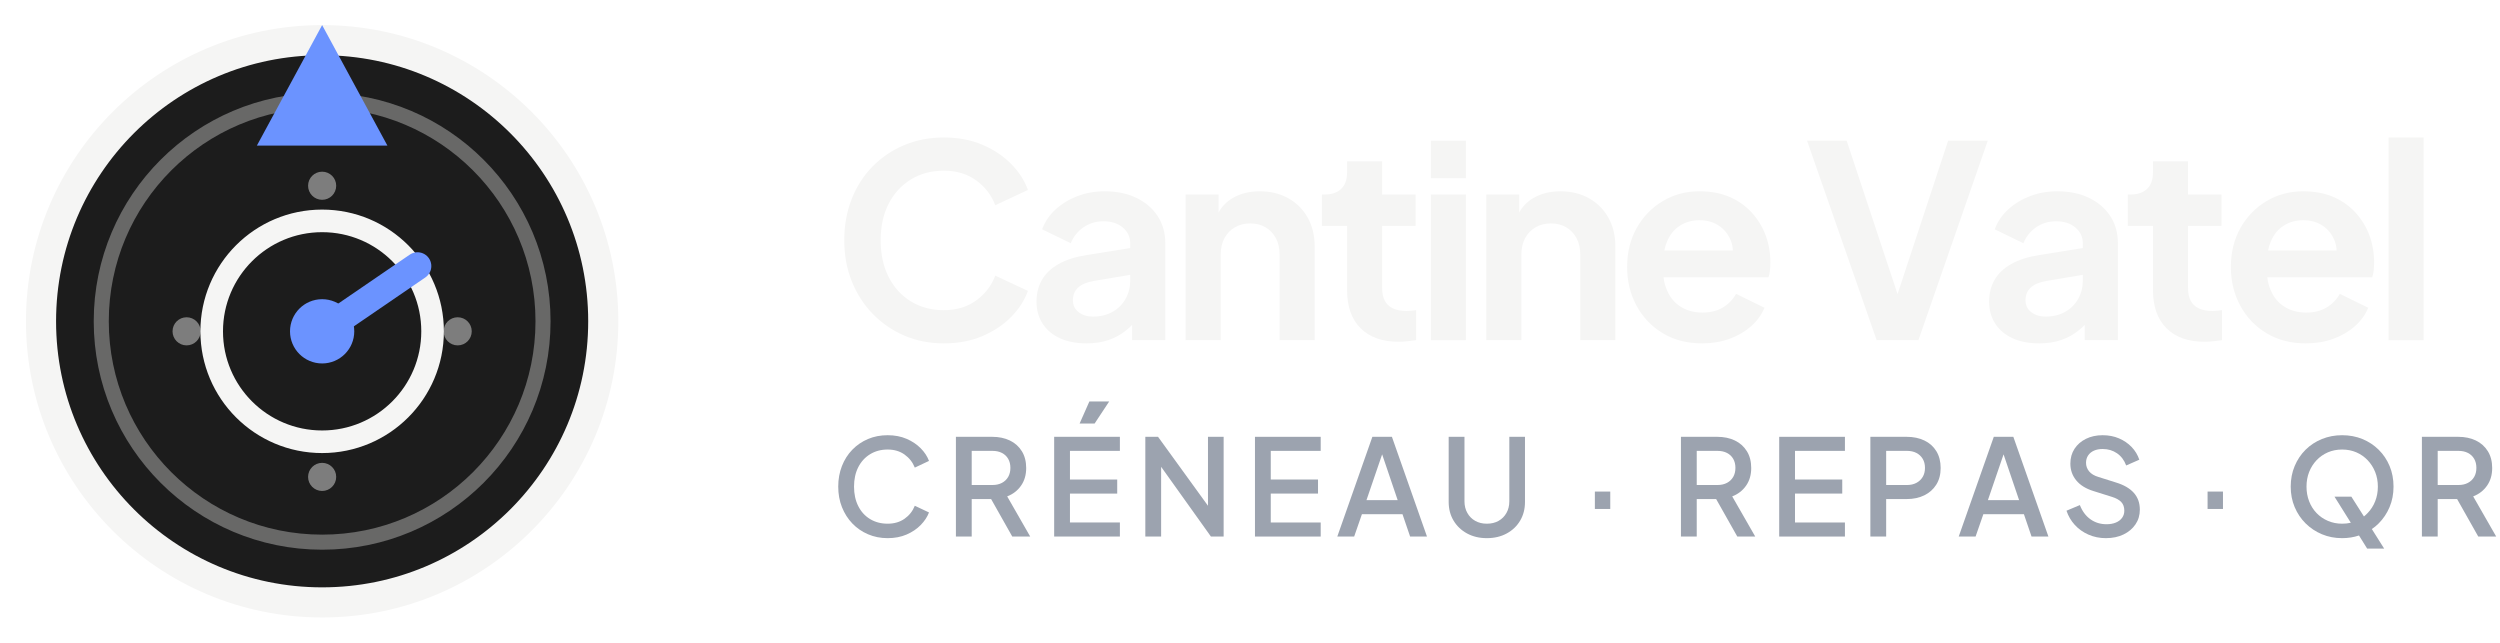
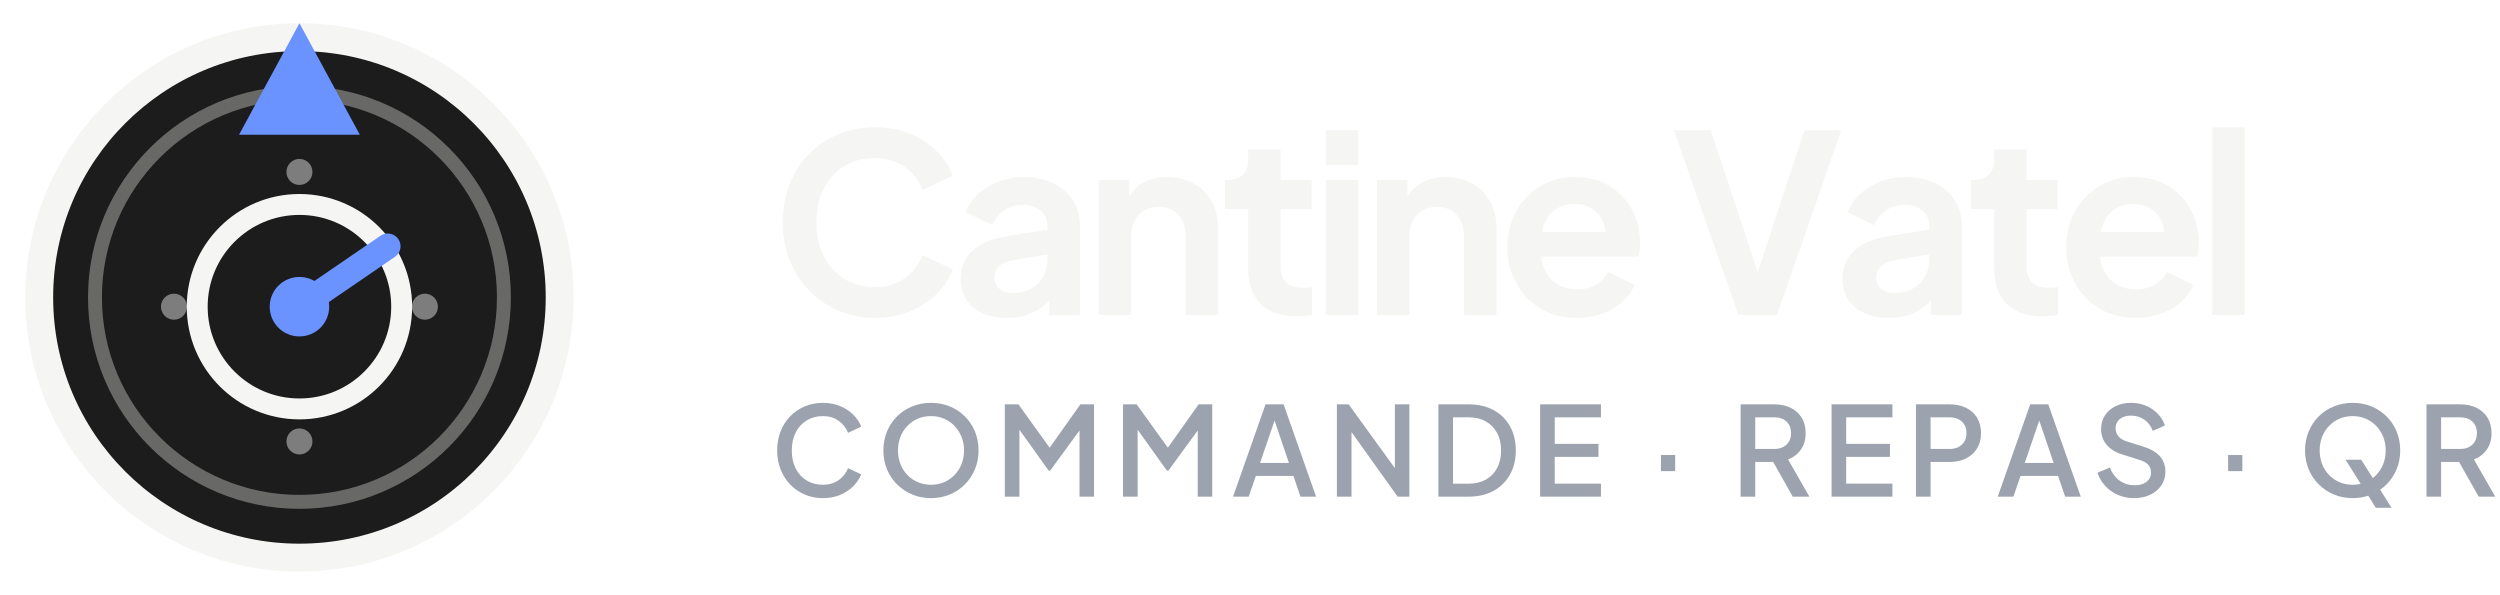
- <svg xmlns="http://www.w3.org/2000/svg" width="249" height="64" viewBox="0 0 248.83 64" fill="none" role="img" aria-label="Cantine Vatel, creneau repas QR">
+ <svg xmlns="http://www.w3.org/2000/svg" width="269" height="64" viewBox="0 0 268.56 64" fill="none" role="img" aria-label="Cantine Vatel, creneau repas QR">
  <circle cx="32" cy="32" r="28" fill="#1c1c1c" stroke="#f5f5f4" stroke-width="3" />
  <circle cx="32" cy="32" r="22" stroke="#f5f5f4" stroke-width="1.5" fill="none" opacity="0.35" />
  <path d="M32 2.5 L38.5 14.5 L25.5 14.5 Z" fill="#6b93ff" />
  <circle cx="32" cy="33" r="11" stroke="#f5f5f4" stroke-width="2.25" fill="none" />
  <circle cx="32" cy="33" r="3.2" fill="#6b93ff" />
  <path d="M32 33 L41.5 26.5" stroke="#6b93ff" stroke-width="2.75" stroke-linecap="round" />
  <circle cx="32" cy="18.5" r="1.4" fill="#f5f5f4" opacity="0.45" />
  <circle cx="45.5" cy="33" r="1.4" fill="#f5f5f4" opacity="0.45" />
  <circle cx="32" cy="47.5" r="1.4" fill="#f5f5f4" opacity="0.45" />
  <circle cx="18.5" cy="33" r="1.4" fill="#f5f5f4" opacity="0.45" />
  <g transform="translate(82.67 33.88)" fill="#f5f5f4">
    <g transform="translate(0.000 0) scale(0.026667 -0.026667)">
      <path d="M422 -12Q342 -12 274.5 17.0Q207 46 156.5 98.0Q106 150 78.0 220.0Q50 290 50 373Q50 456 77.5 526.5Q105 597 155.5 648.5Q206 700 274.0 728.5Q342 757 422 757Q502 757 565.5 730.0Q629 703 673.0 658.5Q717 614 736 561L614 504Q593 560 543.0 596.5Q493 633 422 633Q352 633 298.5 600.0Q245 567 215.5 509.0Q186 451 186 373Q186 295 215.5 236.5Q245 178 298.5 145.0Q352 112 422 112Q493 112 543.0 148.5Q593 185 614 241L736 184Q717 131 673.0 86.5Q629 42 565.5 15.0Q502 -12 422 -12Z" />
    </g>
    <g transform="translate(19.440 0) scale(0.026667 -0.026667)">
      <path d="M226 -12Q169 -12 127.0 7.0Q85 26 62.0 61.5Q39 97 39 144Q39 189 59.0 224.5Q79 260 121.0 284.0Q163 308 227 318L389 344V362Q389 397 361.5 420.5Q334 444 289 444Q247 444 214.5 421.5Q182 399 167 362L60 414Q76 457 110.5 488.5Q145 520 192.0 538.0Q239 556 294 556Q361 556 412.0 531.5Q463 507 491.5 463.5Q520 420 520 362V0H396V57Q386 46 374 37Q345 13 308.0 0.5Q271 -12 226 -12ZM389 244 252 221Q213 214 194.0 196.0Q175 178 175 149Q175 121 196.5 104.5Q218 88 250 88Q291 88 322.5 105.5Q354 123 371.5 154.0Q389 185 389 222Z" />
    </g>
    <g transform="translate(33.707 0) scale(0.026667 -0.026667)">
      <path d="M61 0V544H184V477Q203 511 237 531Q280 556 338 556Q398 556 444.5 530.0Q491 504 517.0 457.5Q543 411 543 350V0H412V319Q412 355 398.0 381.0Q384 407 359.5 421.5Q335 436 302 436Q270 436 245.0 421.5Q220 407 206.0 381.0Q192 355 192 319V0Z" />
    </g>
    <g transform="translate(48.320 0) scale(0.026667 -0.026667)">
      <path d="M309 -6Q217 -6 166.5 44.5Q116 95 116 187V427H22V544H32Q72 544 94.0 565.0Q116 586 116 626V668H247V544H372V427H247V194Q247 167 256.5 148.0Q266 129 286.5 119.0Q307 109 339 109Q346 109 355.5 110.0Q365 111 374 112V0Q360 -2 342.0 -4.0Q324 -6 309 -6Z" />
    </g>
    <g transform="translate(58.133 0) scale(0.026667 -0.026667)">
      <path d="M61 0V544H192V0ZM61 605V745H192V605Z" />
    </g>
    <g transform="translate(63.653 0) scale(0.026667 -0.026667)">
      <path d="M61 0V544H184V477Q203 511 237 531Q280 556 338 556Q398 556 444.5 530.0Q491 504 517.0 457.5Q543 411 543 350V0H412V319Q412 355 398.0 381.0Q384 407 359.5 421.5Q335 436 302 436Q270 436 245.0 421.5Q220 407 206.0 381.0Q192 355 192 319V0Z" />
    </g>
    <g transform="translate(78.267 0) scale(0.026667 -0.026667)">
      <path d="M319 -12Q235 -12 172.0 26.0Q109 64 74.0 129.0Q39 194 39 273Q39 355 74.5 418.5Q110 482 171.5 519.0Q233 556 309 556Q373 556 421.5 535.0Q470 514 504.0 477.0Q538 440 556.0 392.5Q574 345 574 290Q574 276 572.5 261.0Q571 246 567 235H175Q178 207 189 184Q206 145 240.5 124.0Q275 103 320.0 103.0Q365 103 396.5 122.0Q428 141 446 173L552 121Q536 82 502.0 52.0Q468 22 421.5 5.0Q375 -12 319 -12ZM178 335H434Q433 354 427 370Q413 406 382.5 427.0Q352 448 309 448Q268 448 236.0 427.5Q204 407 188 368Q181 352 178 335Z" />
    </g>
    <g transform="translate(96.933 0) scale(0.026667 -0.026667)">
      <path d="M271 0 11 745H159L349 172L538 745H686L427 0Z" />
    </g>
    <g transform="translate(114.320 0) scale(0.026667 -0.026667)">
      <path d="M226 -12Q169 -12 127.0 7.0Q85 26 62.0 61.5Q39 97 39 144Q39 189 59.0 224.5Q79 260 121.0 284.0Q163 308 227 318L389 344V362Q389 397 361.5 420.5Q334 444 289 444Q247 444 214.5 421.5Q182 399 167 362L60 414Q76 457 110.5 488.5Q145 520 192.0 538.0Q239 556 294 556Q361 556 412.0 531.5Q463 507 491.5 463.5Q520 420 520 362V0H396V57Q386 46 374 37Q345 13 308.0 0.5Q271 -12 226 -12ZM389 244 252 221Q213 214 194.0 196.0Q175 178 175 149Q175 121 196.5 104.5Q218 88 250 88Q291 88 322.5 105.5Q354 123 371.5 154.0Q389 185 389 222Z" />
    </g>
    <g transform="translate(128.587 0) scale(0.026667 -0.026667)">
      <path d="M309 -6Q217 -6 166.5 44.5Q116 95 116 187V427H22V544H32Q72 544 94.0 565.0Q116 586 116 626V668H247V544H372V427H247V194Q247 167 256.5 148.0Q266 129 286.5 119.0Q307 109 339 109Q346 109 355.5 110.0Q365 111 374 112V0Q360 -2 342.0 -4.0Q324 -6 309 -6Z" />
    </g>
    <g transform="translate(138.400 0) scale(0.026667 -0.026667)">
      <path d="M319 -12Q235 -12 172.0 26.0Q109 64 74.0 129.0Q39 194 39 273Q39 355 74.5 418.5Q110 482 171.5 519.0Q233 556 309 556Q373 556 421.5 535.0Q470 514 504.0 477.0Q538 440 556.0 392.5Q574 345 574 290Q574 276 572.5 261.0Q571 246 567 235H175Q178 207 189 184Q206 145 240.5 124.0Q275 103 320.0 103.0Q365 103 396.5 122.0Q428 141 446 173L552 121Q536 82 502.0 52.0Q468 22 421.5 5.0Q375 -12 319 -12ZM178 335H434Q433 354 427 370Q413 406 382.5 427.0Q352 448 309 448Q268 448 236.0 427.5Q204 407 188 368Q181 352 178 335Z" />
    </g>
    <g transform="translate(153.520 0) scale(0.026667 -0.026667)">
      <path d="M61 0V757H192V0Z" />
    </g>
  </g>
  <g transform="translate(82.67 53.44)" fill="#9ca3af">
    <g transform="translate(0.000 0) scale(0.013333 -0.013333)">
      <path d="M424 -12Q345 -12 277.5 17.0Q210 46 160.5 97.5Q111 149 83.0 219.0Q55 289 55 373Q55 456 82.5 526.5Q110 597 160.0 648.5Q210 700 277.0 728.5Q344 757 424 757Q503 757 565.5 730.0Q628 703 671.0 659.5Q714 616 733 565L627 515Q603 575 550.5 612.5Q498 650 424 650Q350 650 293.0 615.0Q236 580 204.5 518.0Q173 456 173 373Q173 290 204.5 227.5Q236 165 293.0 130.5Q350 96 424 96Q498 96 550.5 133.0Q603 170 627 230L733 180Q714 130 671.0 86.0Q628 42 565.5 15.0Q503 -12 424 -12Z" />
    </g>
    <g transform="translate(11.427 0) scale(0.013333 -0.013333)">
+       <path d="M439 -12Q358 -12 288.5 17.0Q219 46 166.5 98.0Q114 150 84.5 220.0Q55 290 55 373Q55 456 84.5 526.5Q114 597 166.0 648.5Q218 700 288.0 728.5Q358 757 439 757Q521 757 590.5 728.5Q660 700 712.5 648.0Q765 596 794.0 526.0Q823 456 823 373Q823 290 793.5 220.0Q764 150 712.0 98.0Q660 46 590.0 17.0Q520 -12 439 -12ZM439 96Q497 96 545.5 117.0Q594 138 630.0 175.5Q666 213 686.0 263.5Q706 314 706 373Q706 432 686.0 482.0Q666 532 630.0 570.0Q594 608 545.5 629.0Q497 650 439 650Q381 650 332.5 629.0Q284 608 248.0 570.0Q212 532 192.5 482.0Q173 432 173 373Q173 314 192.5 263.5Q212 213 248.0 175.5Q284 138 333.0 117.0Q382 96 439 96Z" />
+     </g>
+     <g transform="translate(24.200 0) scale(0.013333 -0.013333)">
+       <path d="M77 0V745H187L439 395L687 745H797V0H680V534L443 210H431L195 540V0Z" />
+     </g>
+     <g transform="translate(36.920 0) scale(0.013333 -0.013333)">
+       <path d="M77 0V745H187L439 395L687 745H797V0H680V534L443 210H431L195 540V0Z" />
+     </g>
+     <g transform="translate(49.640 0) scale(0.013333 -0.013333)">
+       <path d="M11 0 273 745H419L681 0H555L498 167H195L137 0ZM229 272H462L346 614Z" />
+     </g>
+     <g transform="translate(59.933 0) scale(0.013333 -0.013333)">
+       <path d="M77 0V745H172L545 230V745H662V0H567L195 521V0Z" />
+     </g>
+     <g transform="translate(70.853 0) scale(0.013333 -0.013333)">
+       <path d="M77 0V745H321Q437 745 522.5 698.5Q608 652 655.0 568.0Q702 484 702 373Q702 263 655.0 178.5Q608 94 522.5 47.0Q437 0 321 0ZM195 105H323Q402 105 460.5 138.0Q519 171 551.0 231.0Q583 291 583 373Q583 455 550.5 514.5Q518 574 460.0 607.0Q402 640 323 640H195Z" />
+     </g>
+     <g transform="translate(81.800 0) scale(0.013333 -0.013333)">
+       <path d="M77 0V745H568V640H195V426H548V321H195V105H568V0Z" />
+     </g>
+     <g transform="translate(94.280 0) scale(0.013333 -0.013333)">
+       <path d="M116 206V336H231V206Z" />
+     </g>
+     <g transform="translate(103.373 0) scale(0.013333 -0.013333)">
      <path d="M77 0V745H348Q423 745 480.0 717.5Q537 690 569.5 637.5Q602 585 602 512Q602 435 563.5 380.0Q525 325 460 300L632 0H498L340 280H195V0ZM195 385H350Q391 385 421.0 401.0Q451 417 467.5 445.5Q484 474 484.0 513.0Q484 552 467.5 580.5Q451 609 421.0 624.5Q391 640 350 640H195Z" />
    </g>
-     <g transform="translate(21.213 0) scale(0.013333 -0.013333)">
-       <path d="M77 0V745H568V640H195V426H548V321H195V105H568V0ZM267 844 340 1009H488L379 844Z" />
-     </g>
-     <g transform="translate(30.293 0) scale(0.013333 -0.013333)">
-       <path d="M77 0V745H172L545 230V745H662V0H567L195 521V0Z" />
-     </g>
-     <g transform="translate(41.213 0) scale(0.013333 -0.013333)">
+     <g transform="translate(113.160 0) scale(0.013333 -0.013333)">
      <path d="M77 0V745H568V640H195V426H548V321H195V105H568V0Z" />
    </g>
-     <g transform="translate(50.293 0) scale(0.013333 -0.013333)">
+     <g transform="translate(122.240 0) scale(0.013333 -0.013333)">
+       <path d="M77 0V745H348Q423 745 480.5 717.5Q538 690 570.0 637.5Q602 585 602 512Q602 440 569.5 388.0Q537 336 480.0 308.0Q423 280 348 280H195V0ZM195 385H351Q391 385 421.0 401.0Q451 417 468.0 445.5Q485 474 485 513Q485 552 468.0 580.5Q451 609 421.0 624.5Q391 640 351 640H195Z" />
+     </g>
+     <g transform="translate(131.920 0) scale(0.013333 -0.013333)">
      <path d="M11 0 273 745H419L681 0H555L498 167H195L137 0ZM229 272H462L346 614Z" />
    </g>
-     <g transform="translate(60.587 0) scale(0.013333 -0.013333)">
-       <path d="M356 -12Q273 -12 208.5 23.0Q144 58 107.5 119.0Q71 180 71 258V745H189V263Q189 214 210.5 176.0Q232 138 269.5 117.0Q307 96 356 96Q406 96 443.5 117.0Q481 138 502.5 176.0Q524 214 524 263V745H641V258Q641 180 605.0 119.0Q569 58 504.5 23.0Q440 -12 356 -12Z" />
+     <g transform="translate(142.213 0) scale(0.013333 -0.013333)">
+       <path d="M338 -12Q268 -12 208.0 14.5Q148 41 106.0 87.0Q64 133 44 193L144 235Q171 166 223.0 129.0Q275 92 343 92Q383 92 413.0 104.5Q443 117 459.5 140.0Q476 163 476 193Q476 234 453.0 258.0Q430 282 385 296L245 340Q161 366 117.0 419.5Q73 473 73 545Q73 608 104.0 655.5Q135 703 189.5 730.0Q244 757 314 757Q381 757 436.0 733.5Q491 710 530.5 669.0Q570 628 588 574L490 531Q468 590 421.5 622.0Q375 654 314 654Q277 654 249.0 641.5Q221 629 205.5 605.5Q190 582 190 551Q190 515 213.0 487.0Q236 459 283 445L413 404Q502 377 547.0 326.5Q592 276 592 201Q592 139 559.5 91.0Q527 43 470.0 15.5Q413 -12 338 -12Z" />
    </g>
-     <g transform="translate(74.547 0) scale(0.013333 -0.013333)">
+     <g transform="translate(155.307 0) scale(0.013333 -0.013333)">
      <path d="M116 206V336H231V206Z" />
    </g>
-     <g transform="translate(83.640 0) scale(0.013333 -0.013333)">
-       <path d="M77 0V745H348Q423 745 480.0 717.5Q537 690 569.5 637.5Q602 585 602 512Q602 435 563.5 380.0Q525 325 460 300L632 0H498L340 280H195V0ZM195 385H350Q391 385 421.0 401.0Q451 417 467.5 445.5Q484 474 484.0 513.0Q484 552 467.5 580.5Q451 609 421.0 624.5Q391 640 350 640H195Z" />
-     </g>
-     <g transform="translate(93.427 0) scale(0.013333 -0.013333)">
-       <path d="M77 0V745H568V640H195V426H548V321H195V105H568V0Z" />
-     </g>
-     <g transform="translate(102.507 0) scale(0.013333 -0.013333)">
-       <path d="M77 0V745H348Q423 745 480.5 717.5Q538 690 570.0 637.5Q602 585 602 512Q602 440 569.5 388.0Q537 336 480.0 308.0Q423 280 348 280H195V0ZM195 385H351Q391 385 421.0 401.0Q451 417 468.0 445.5Q485 474 485 513Q485 552 468.0 580.5Q451 609 421.0 624.5Q391 640 351 640H195Z" />
-     </g>
-     <g transform="translate(112.187 0) scale(0.013333 -0.013333)">
-       <path d="M11 0 273 745H419L681 0H555L498 167H195L137 0ZM229 272H462L346 614Z" />
-     </g>
-     <g transform="translate(122.480 0) scale(0.013333 -0.013333)">
-       <path d="M338 -12Q268 -12 208.0 14.5Q148 41 106.0 87.0Q64 133 44 193L144 235Q171 166 223.0 129.0Q275 92 343 92Q383 92 413.0 104.5Q443 117 459.5 140.0Q476 163 476 193Q476 234 453.0 258.0Q430 282 385 296L245 340Q161 366 117.0 419.5Q73 473 73 545Q73 608 104.0 655.5Q135 703 189.5 730.0Q244 757 314 757Q381 757 436.0 733.5Q491 710 530.5 669.0Q570 628 588 574L490 531Q468 590 421.5 622.0Q375 654 314 654Q277 654 249.0 641.5Q221 629 205.5 605.5Q190 582 190 551Q190 515 213.0 487.0Q236 459 283 445L413 404Q502 377 547.0 326.5Q592 276 592 201Q592 139 559.5 91.0Q527 43 470.0 15.5Q413 -12 338 -12Z" />
-     </g>
-     <g transform="translate(135.573 0) scale(0.013333 -0.013333)">
-       <path d="M116 206V336H231V206Z" />
-     </g>
-     <g transform="translate(144.667 0) scale(0.013333 -0.013333)">
+     <g transform="translate(164.400 0) scale(0.013333 -0.013333)">
      <path d="M439 -12Q358 -12 288.5 17.0Q219 46 166.5 98.0Q114 150 84.5 220.0Q55 290 55.0 373.0Q55 456 84.5 526.5Q114 597 166.0 648.5Q218 700 288.0 728.5Q358 757 439 757Q521 757 590.5 728.5Q660 700 712.5 648.0Q765 596 794.0 526.0Q823 456 823.0 373.0Q823 290 793.5 220.0Q764 150 712 98Q688 74 661 56L753 -90H626L565 8Q506 -12 439 -12ZM439 96Q473 96 504 103L382 298H508L602 150Q617 162 630 176Q666 213 686.0 263.5Q706 314 706.0 373.0Q706 432 686.0 482.0Q666 532 630.0 570.0Q594 608 545.5 629.0Q497 650 439.0 650.0Q381 650 332.5 629.0Q284 608 248.0 570.0Q212 532 192.5 482.0Q173 432 173.0 373.0Q173 314 192.5 263.5Q212 213 248.0 175.5Q284 138 333.0 117.0Q382 96 439 96Z" />
    </g>
-     <g transform="translate(157.440 0) scale(0.013333 -0.013333)">
+     <g transform="translate(177.173 0) scale(0.013333 -0.013333)">
      <path d="M77 0V745H348Q423 745 480.0 717.5Q537 690 569.5 637.5Q602 585 602 512Q602 435 563.5 380.0Q525 325 460 300L632 0H498L340 280H195V0ZM195 385H350Q391 385 421.0 401.0Q451 417 467.5 445.5Q484 474 484.0 513.0Q484 552 467.5 580.5Q451 609 421.0 624.5Q391 640 350 640H195Z" />
    </g>
  </g>
</svg>
